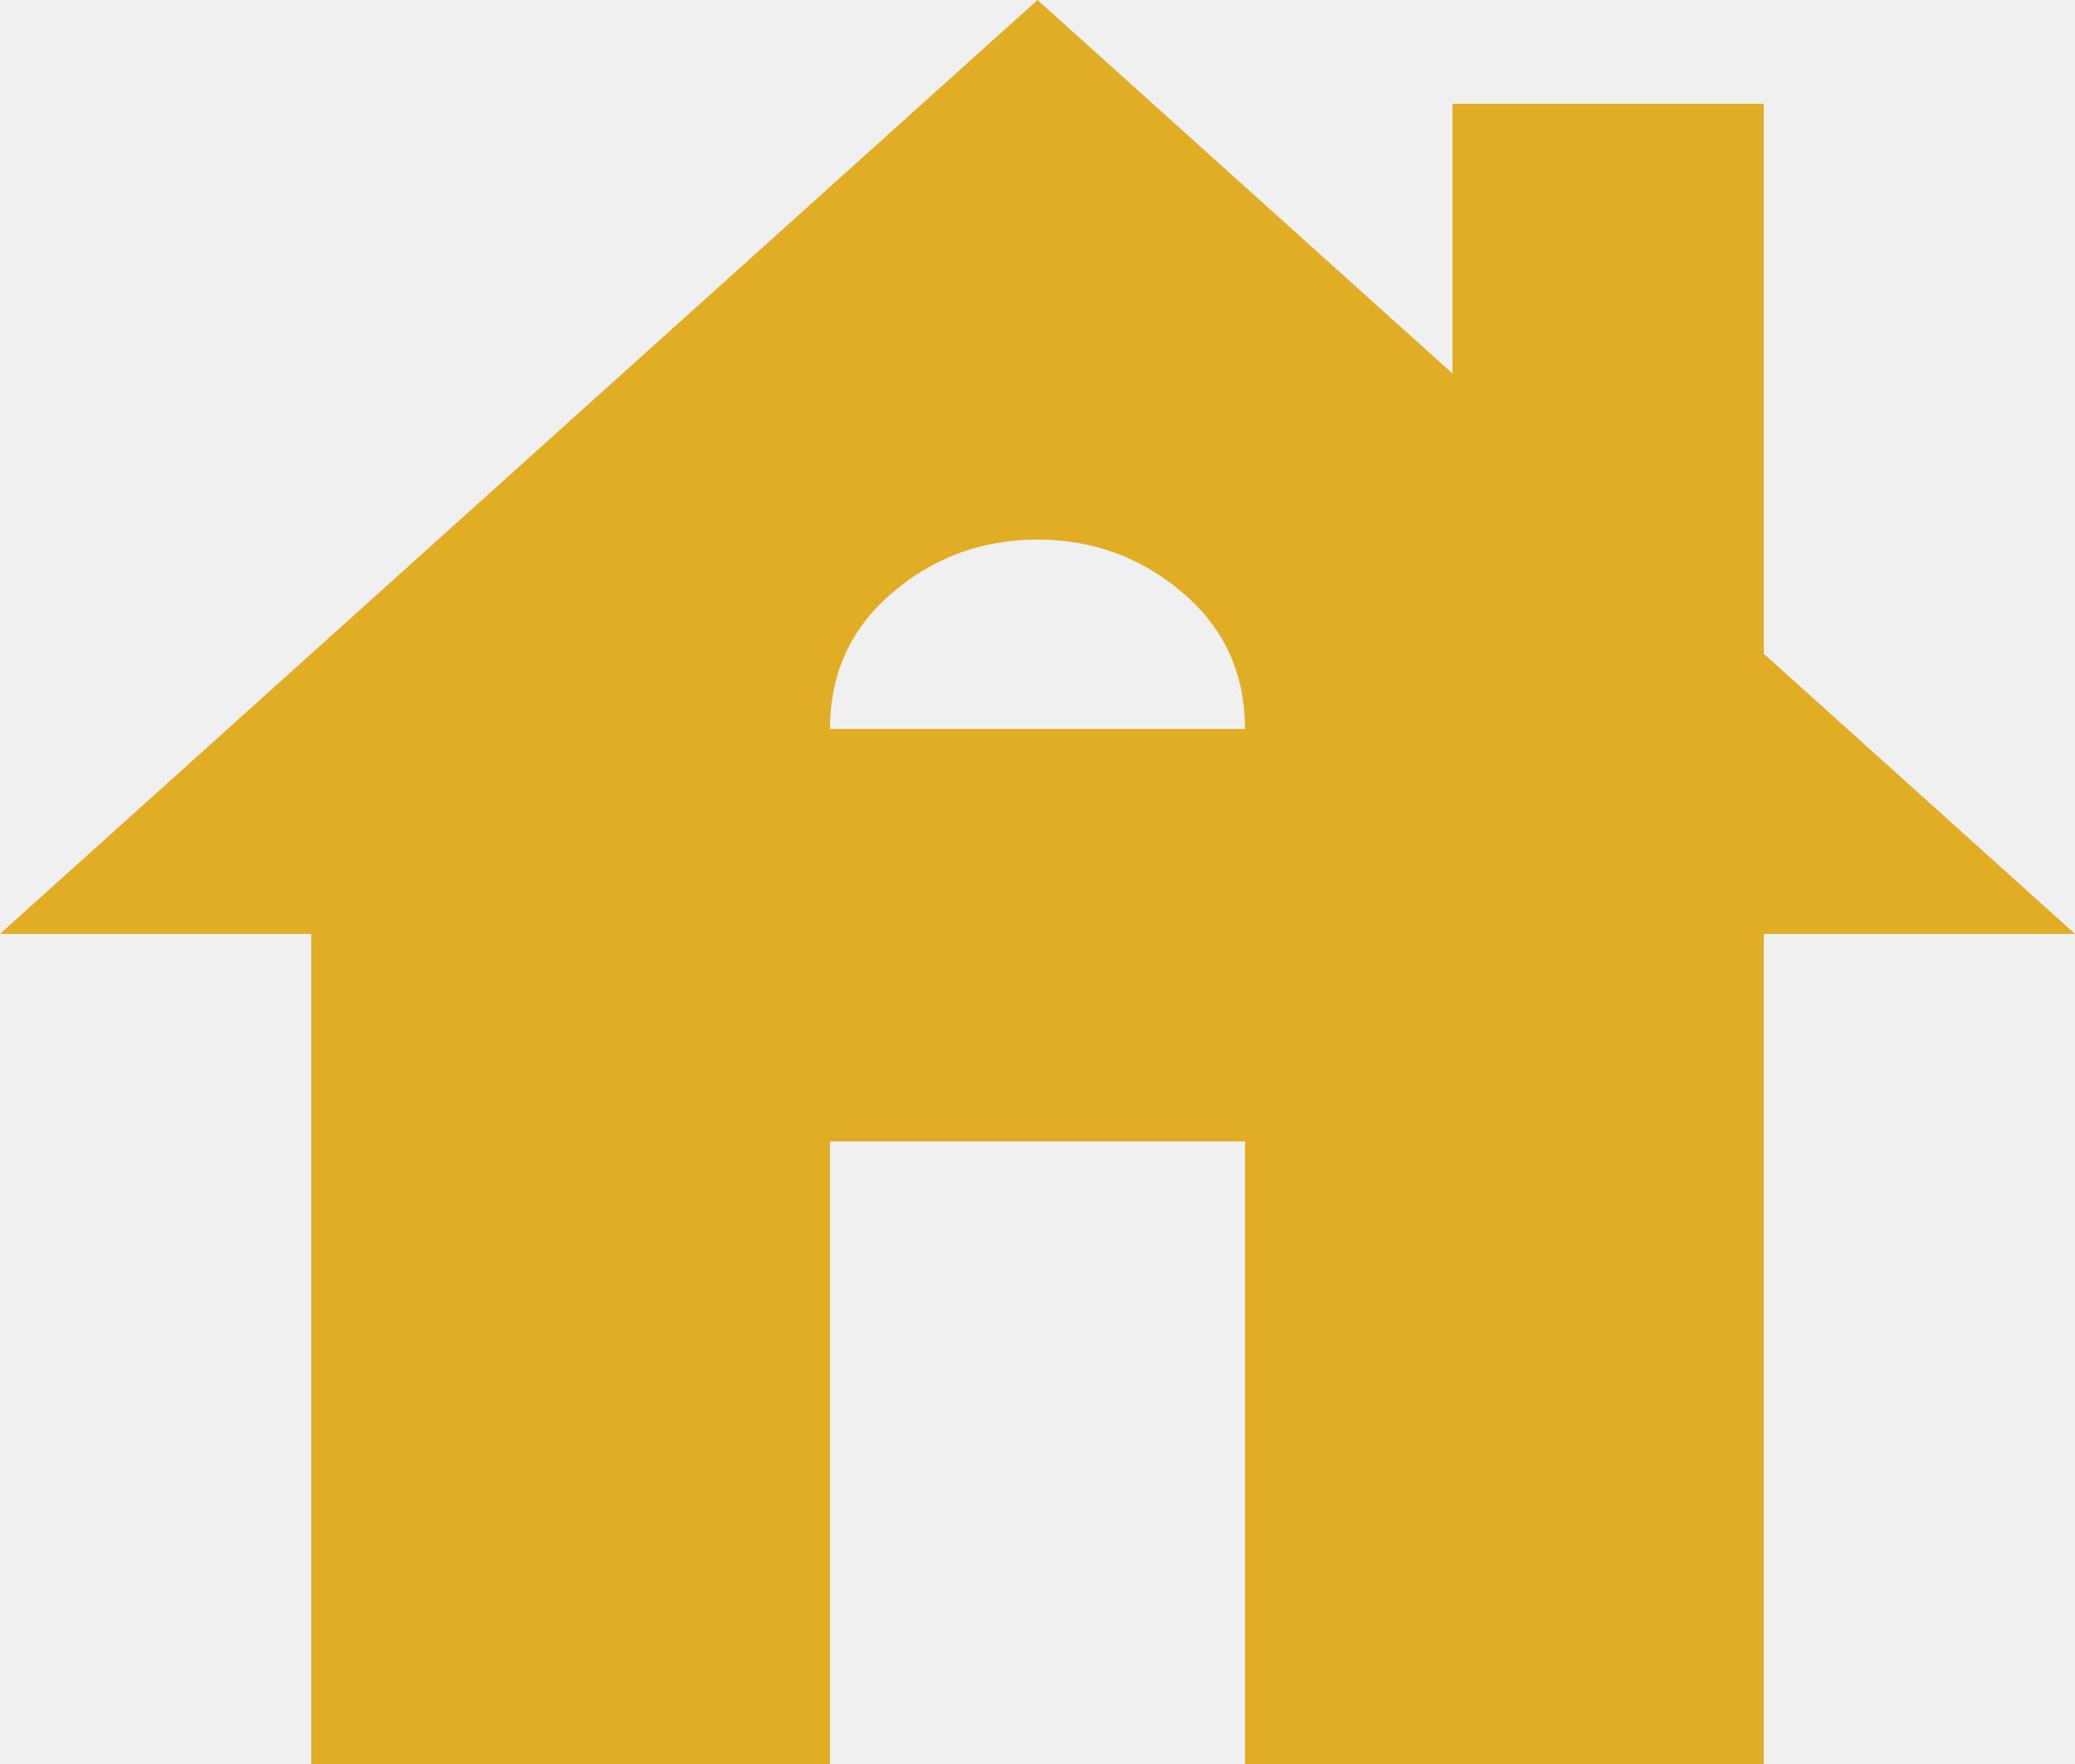
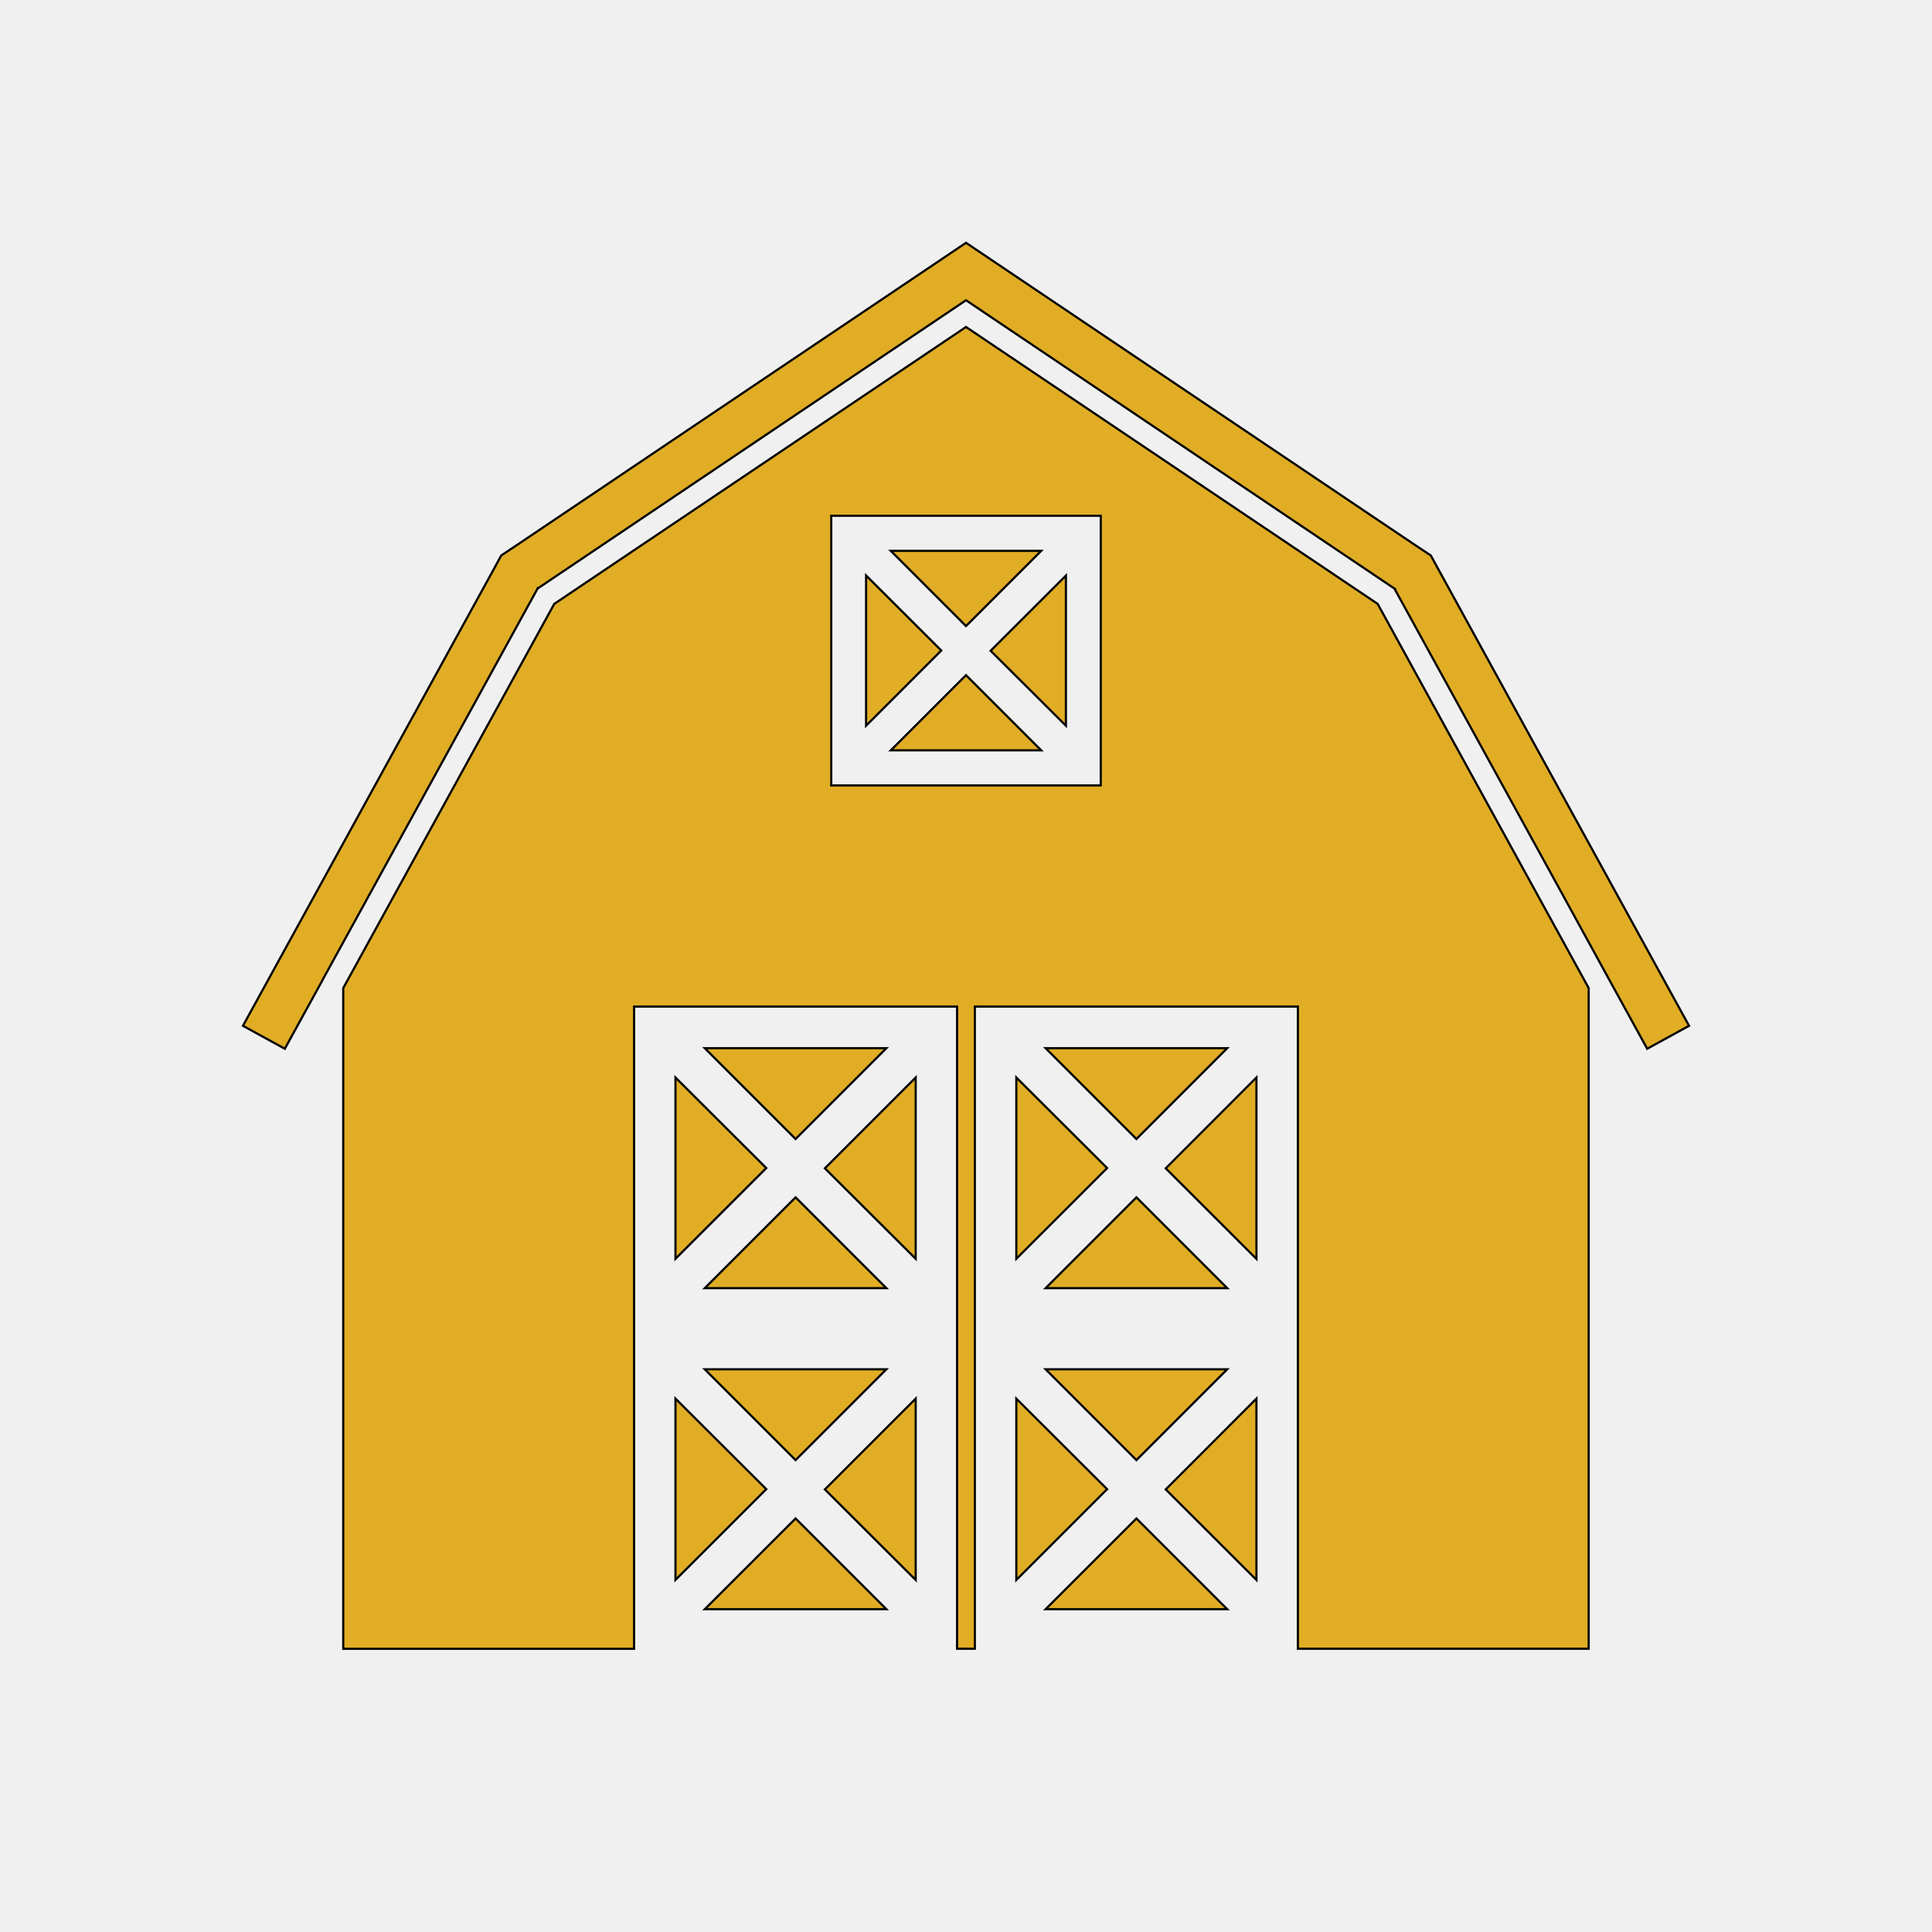
- <svg xmlns="http://www.w3.org/2000/svg" width="20" height="17" viewBox="0 0 20 17" fill="none">
-   <path d="M3 17V9H0L10 0L14 3.6V1H17V6.3L20 9H17V17H12V11H8V17H3ZM8 7.025H12C12 6.492 11.8 6.054 11.4 5.713C11 5.371 10.533 5.2 10 5.2C9.467 5.2 9 5.371 8.6 5.713C8.2 6.054 8 6.492 8 7.025Z" fill="#E0AD25" />
+ <svg xmlns="http://www.w3.org/2000/svg" width="24" height="24" viewBox="0 0 24 24" fill="none">
+   <mask id="mask0_434_6983" style="mask-type:alpha" maskUnits="userSpaceOnUse" x="0" y="0" width="24" height="24">
+     <rect width="23.294" height="23.294" fill="#FFFFFF" />
+   </mask>
+   <g mask="url(#mask0_434_6983)">
+     <mask id="mask1_434_6983" style="mask-type:alpha" maskUnits="userSpaceOnUse" x="1" y="1" width="22" height="22">
+       <rect x="1.726" y="1.725" width="20.706" height="20.706" fill="#FFFFFF" />
+     </mask>
+     <g mask="url(#mask1_434_6983)">
+       <path d="M7.89 12.504H7.877V12.517V20.482H4.264V12.274L6.885 7.502L12 4.062L17.114 7.502L19.735 12.274V20.481H16.123V12.517V12.504H16.109H12.124H12.11V12.517V20.481H11.889V12.517V12.504H11.876H7.89ZM13.66 9.757H13.674L13.674 9.744L13.674 6.421V6.407H13.66H10.34H10.326V6.421V9.744V9.757H10.34H13.66ZM17.874 7.083L17.874 7.083L20.982 12.743L20.462 13.028L20.008 12.202L20.008 12.202L19.213 10.752L19.201 10.758L19.213 10.752L17.324 7.315L17.326 7.314L17.32 7.31L12.008 3.735L12 3.73L11.992 3.735L6.68 7.31L6.679 7.309L6.676 7.315L4.036 12.12L4.036 12.12L3.992 12.202L3.992 12.202L3.538 13.028L3.018 12.743L6.127 7.083L6.127 7.083L6.227 6.9L6.4 6.785L6.4 6.785L12 3.016L17.6 6.785L17.6 6.785L17.774 6.9L17.874 7.083ZM12.989 17.01L15.245 17.01L14.117 18.138L12.989 17.01ZM15.245 16.002H12.989L14.117 14.874L15.245 16.002ZM14.481 18.502L15.608 17.374V19.627L14.481 18.502ZM14.481 14.513L15.608 13.385V15.638L14.481 14.513ZM15.245 19.99H12.989L14.117 18.863L15.245 19.99ZM12.934 9.321H11.066L12 8.387L12.934 9.321ZM12.306 8.084L13.241 7.15V9.015L12.306 8.084ZM11.693 8.081L10.759 9.015V7.149L11.693 8.081ZM11.066 6.843H12.934L12 7.777L11.066 6.843ZM15.245 13.021L14.117 14.149L12.989 13.021H15.245ZM12.625 13.385L13.753 14.51L12.625 15.637V13.385ZM10.247 14.513L11.375 13.385V15.637L10.247 14.513ZM11.375 17.374V19.627L10.247 18.502L11.375 17.374ZM8.391 13.385L9.519 14.51L8.391 15.637V13.385ZM8.391 17.374L9.519 18.499L8.391 19.626V17.374ZM11.011 13.021L9.883 14.149L8.755 13.021H11.011ZM8.755 17.01H11.011L9.883 18.138L8.755 17.01ZM12.625 17.374L13.753 18.499L12.625 19.627V17.374ZM11.011 16.002H8.755L9.883 14.874L11.011 16.002ZM11.011 19.99H8.755L9.883 18.863L11.011 19.99Z" fill="#E0AD25" stroke="black" stroke-width="0.027" />
+     </g>
+   </g>
</svg>
